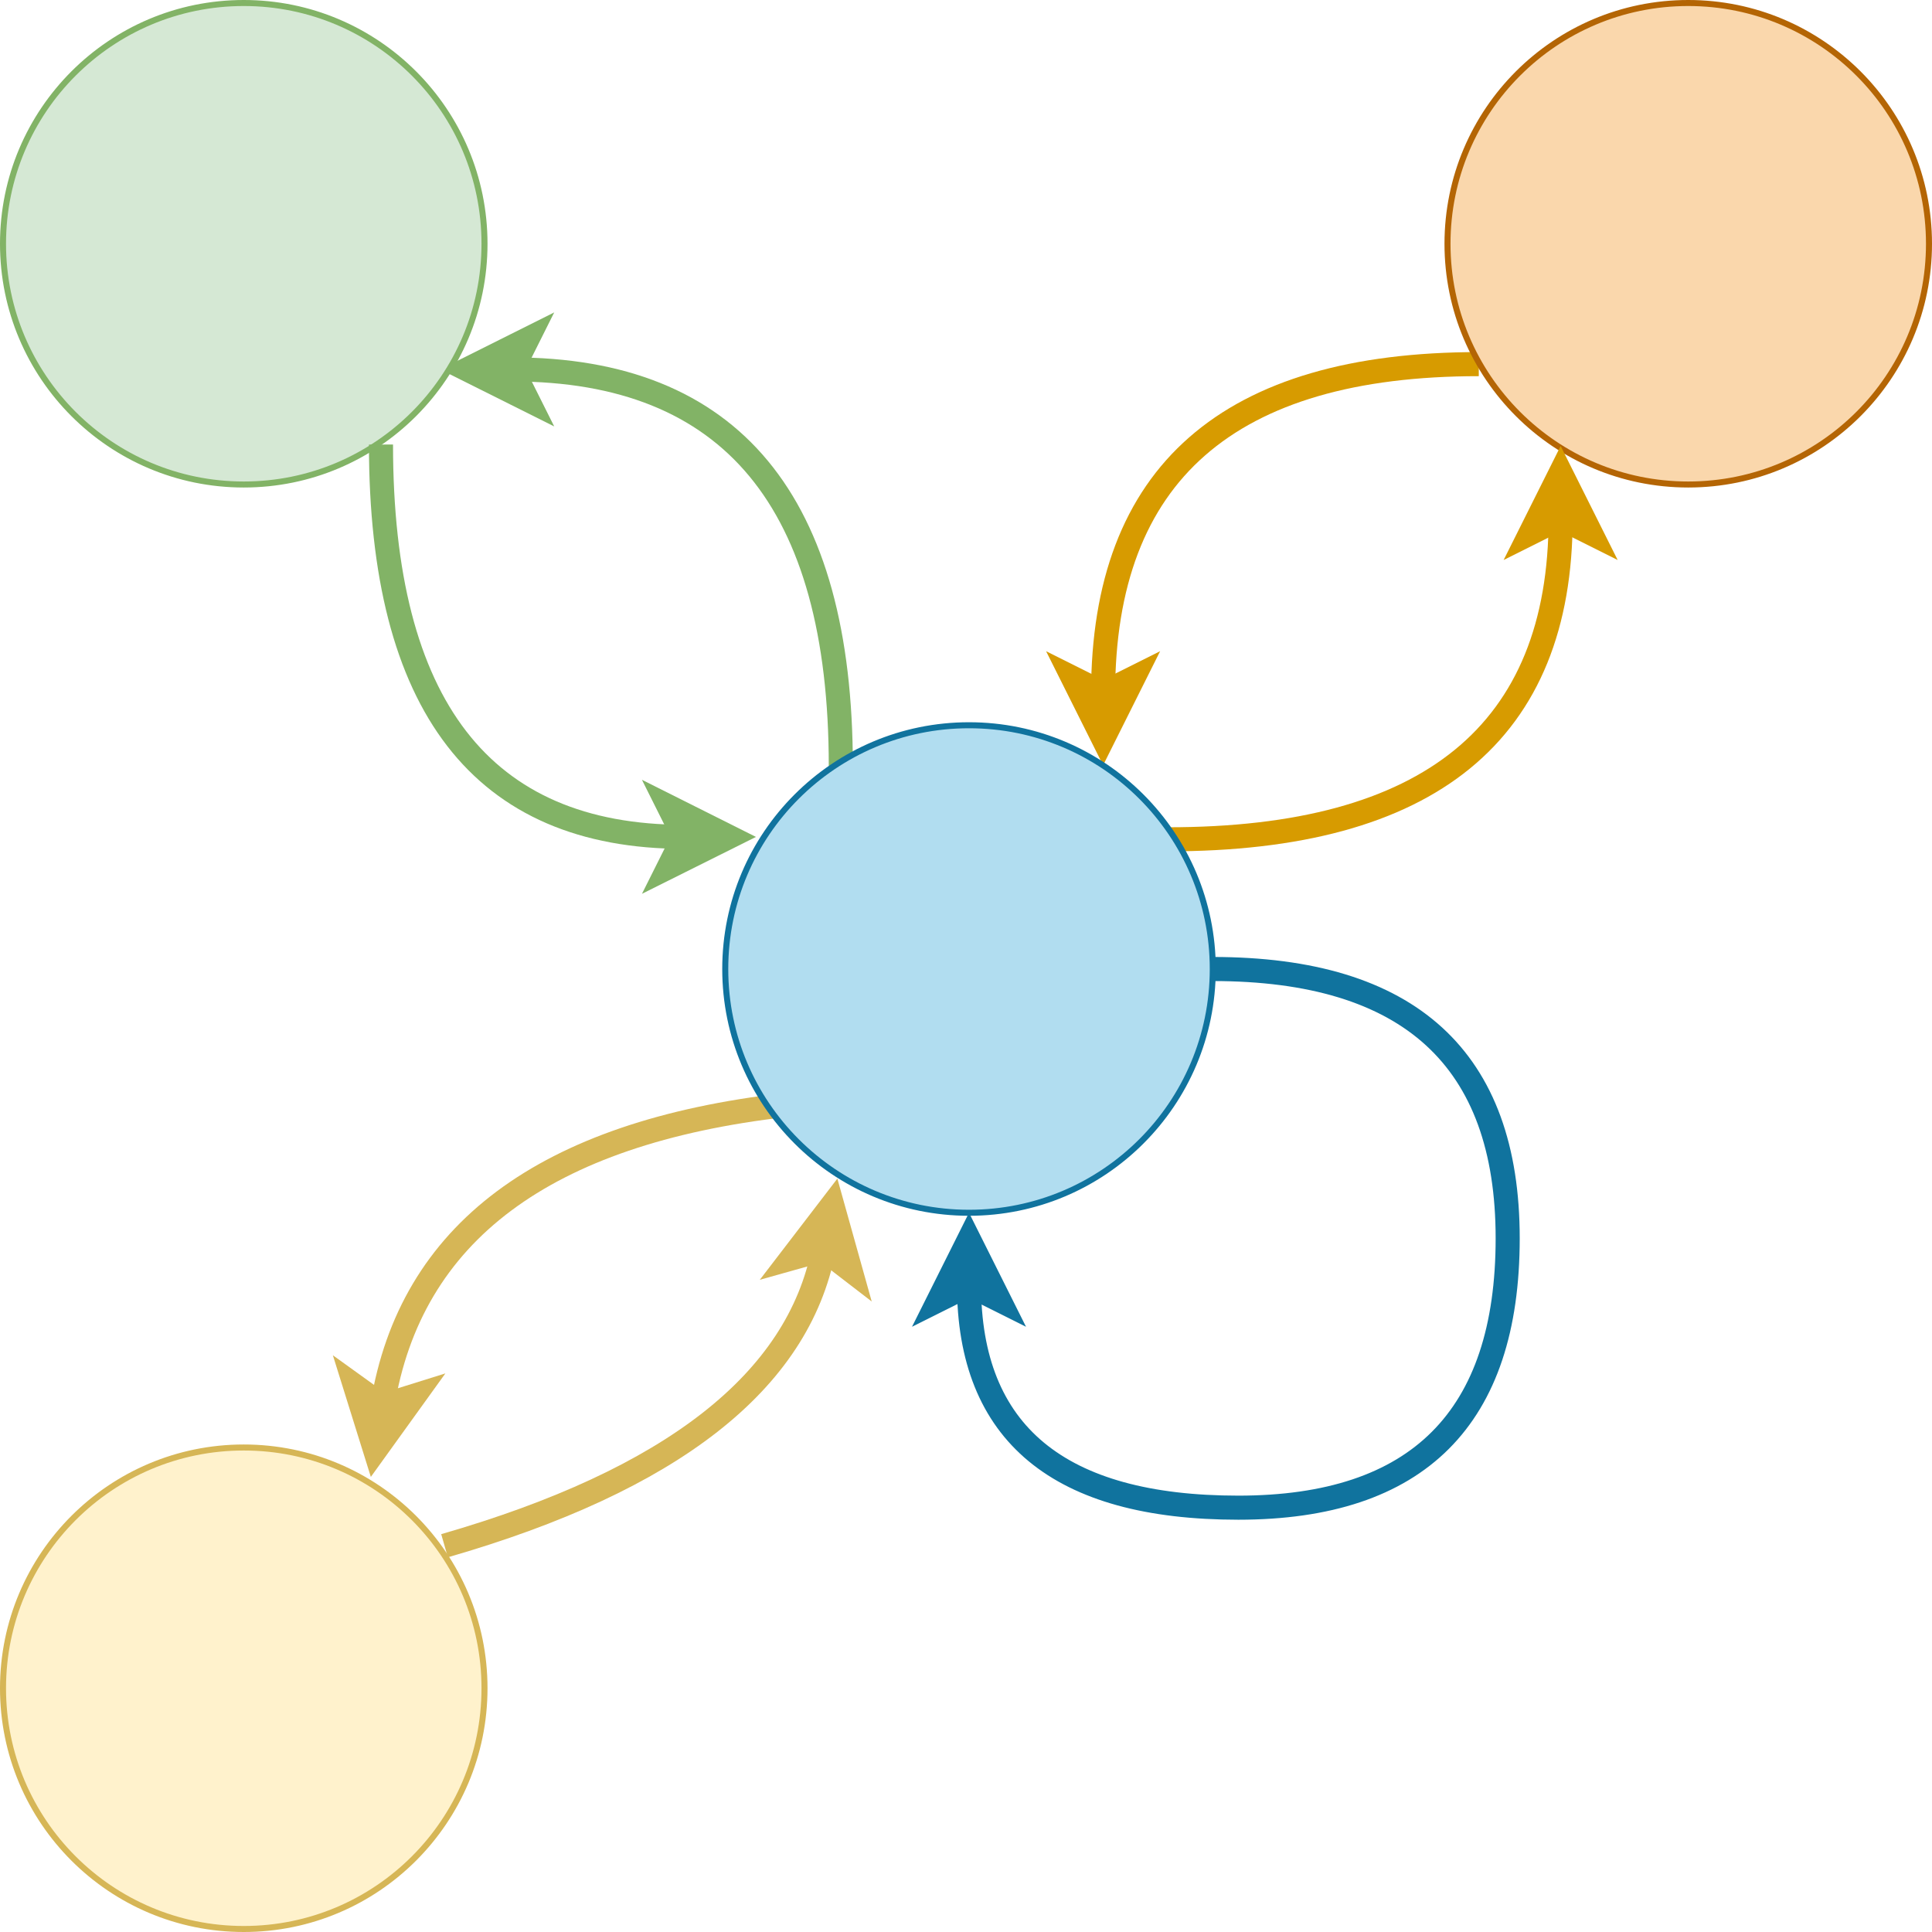
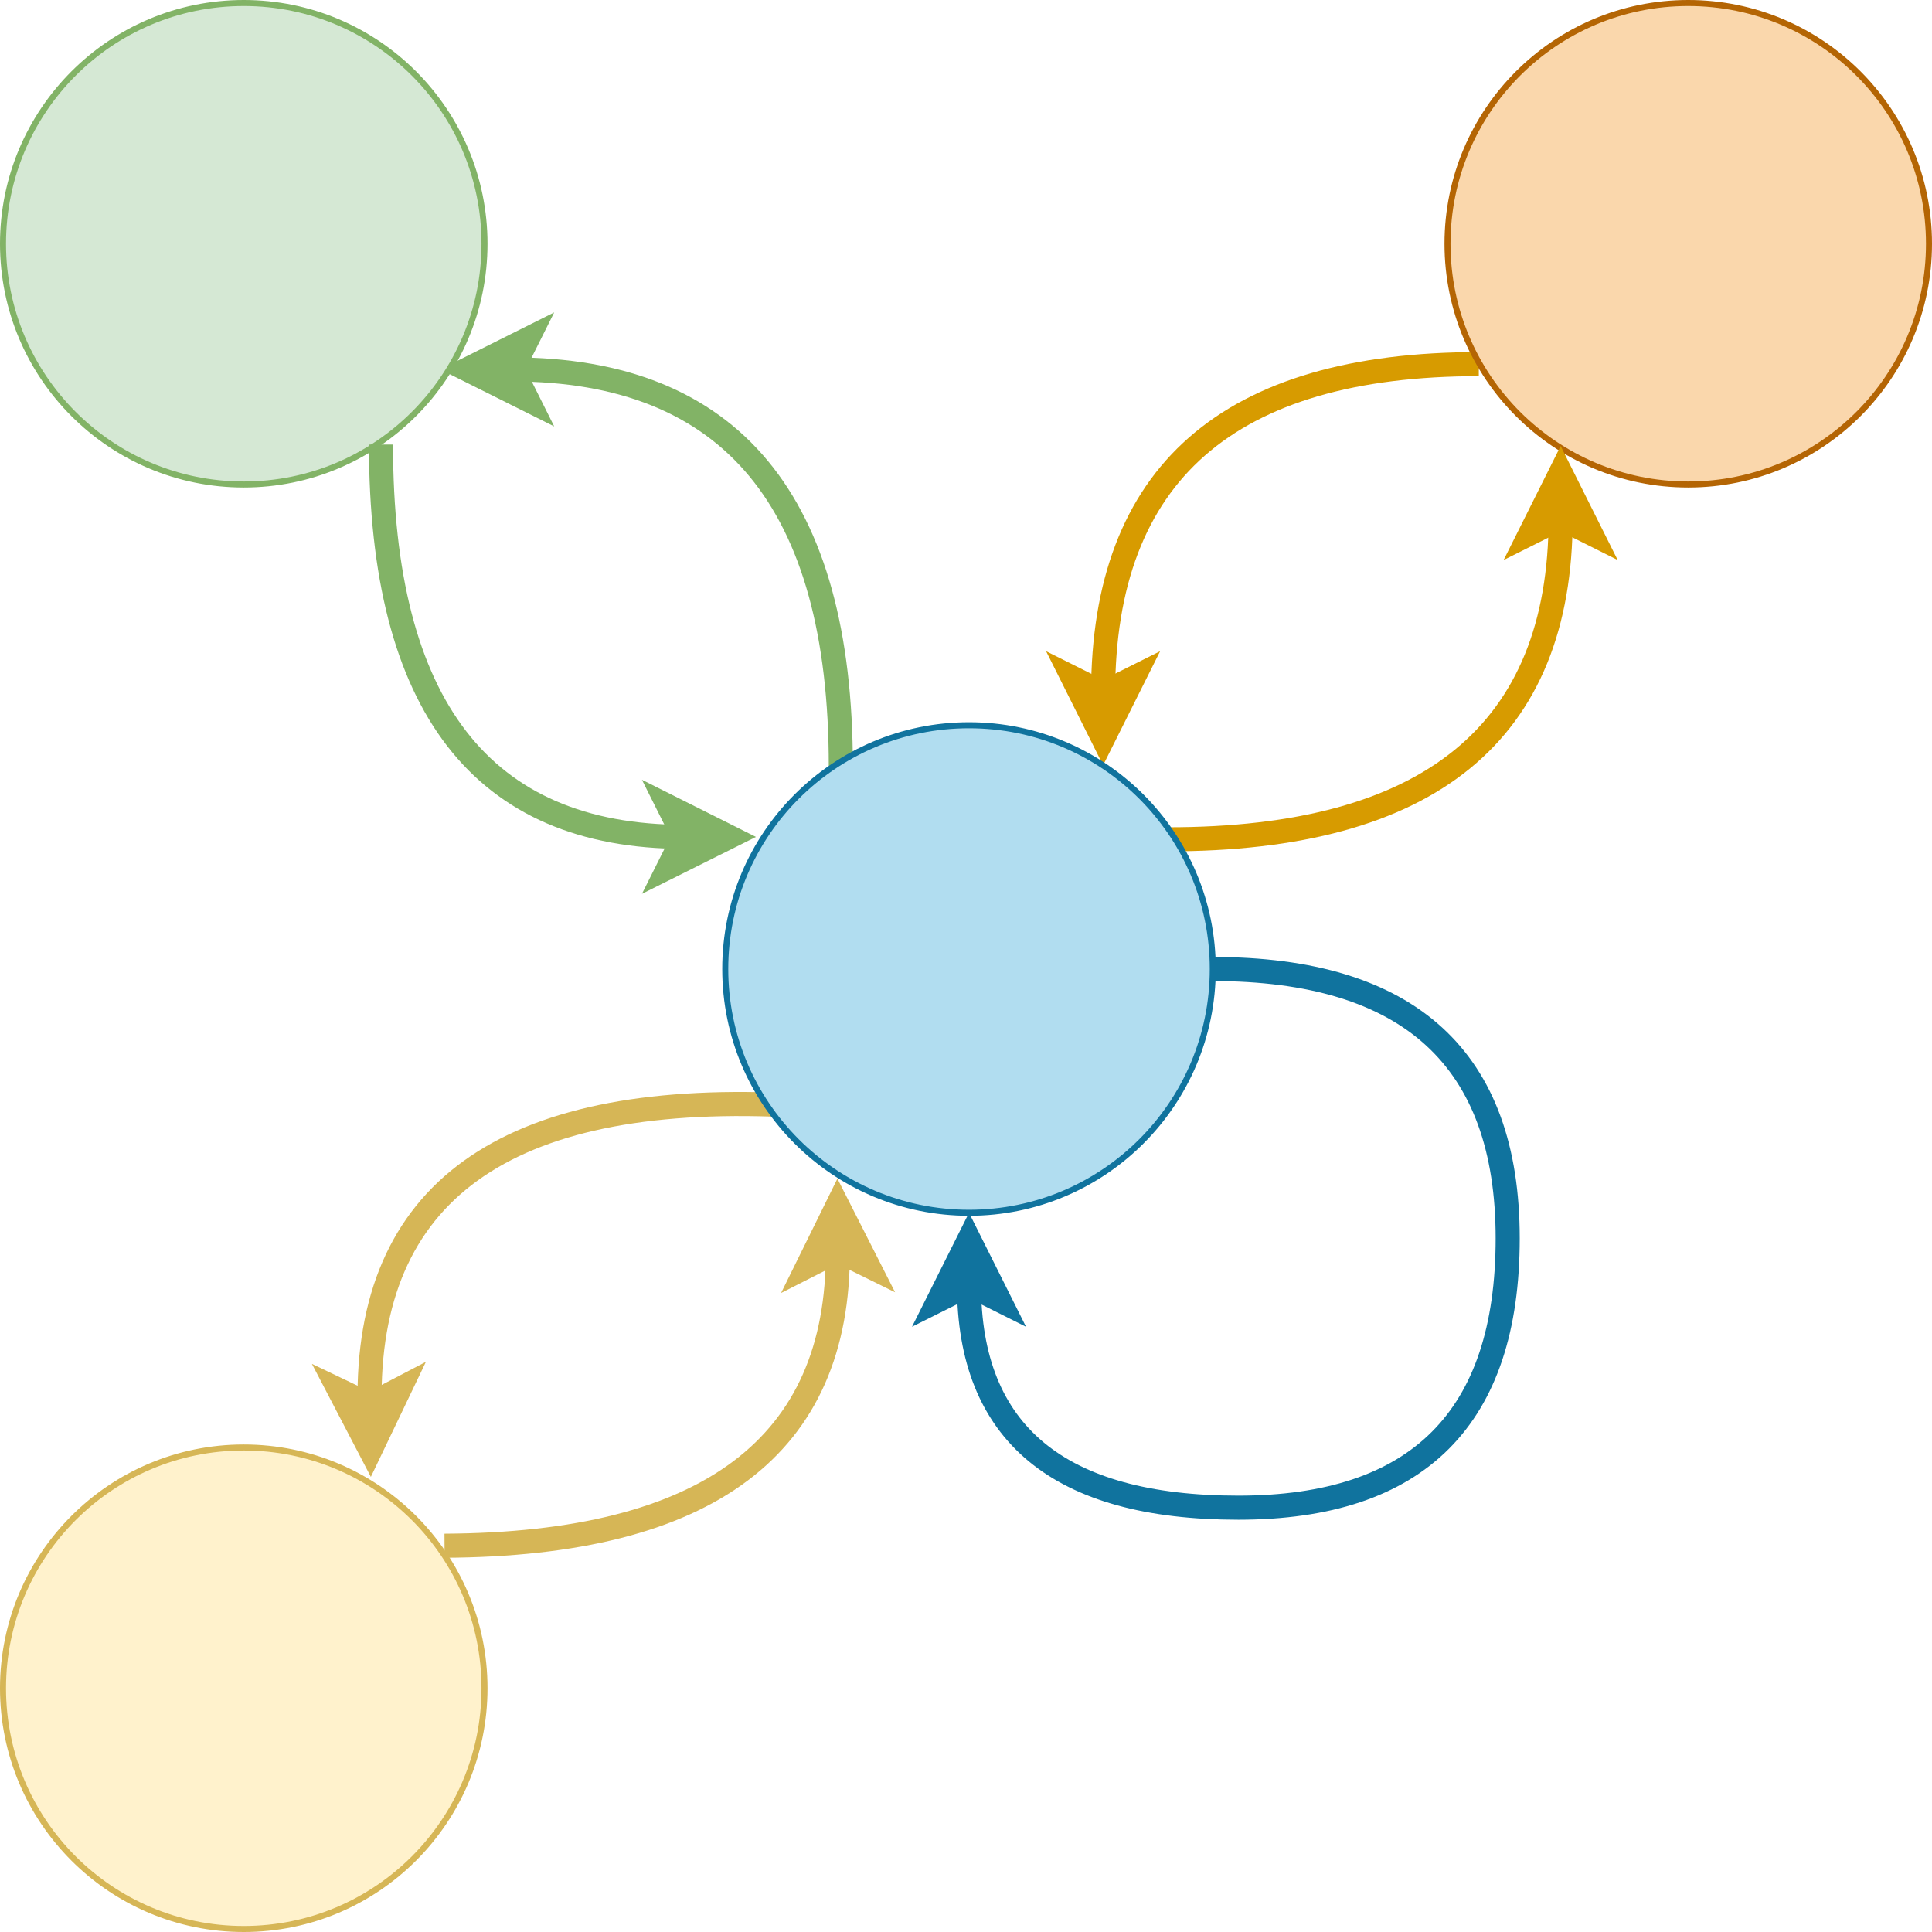
- <svg xmlns="http://www.w3.org/2000/svg" version="1.1" width="321px" height="321px" viewBox="-0.5 -0.5 321 321" content="&lt;mxfile host=&quot;Electron&quot; modified=&quot;2024-03-12T17:15:04.947Z&quot; agent=&quot;Mozilla/5.0 (Macintosh; Intel Mac OS X 10_15_7) AppleWebKit/537.36 (KHTML, like Gecko) draw.io/24.0.4 Chrome/120.0.61.109 Electron/28.1.0 Safari/537.36&quot; etag=&quot;JRQMeAPT0Sm4Q78xwvGk&quot; version=&quot;24.0.4&quot; type=&quot;device&quot;&gt;&#10;  &lt;diagram name=&quot;Page-1&quot; id=&quot;RKPvBWiPdUgW-k852GJ5&quot;&gt;&#10;    &lt;mxGraphModel dx=&quot;896&quot; dy=&quot;534&quot; grid=&quot;1&quot; gridSize=&quot;10&quot; guides=&quot;1&quot; tooltips=&quot;1&quot; connect=&quot;1&quot; arrows=&quot;1&quot; fold=&quot;1&quot; page=&quot;1&quot; pageScale=&quot;1&quot; pageWidth=&quot;827&quot; pageHeight=&quot;1169&quot; math=&quot;0&quot; shadow=&quot;0&quot;&gt;&#10;      &lt;root&gt;&#10;        &lt;mxCell id=&quot;0&quot; /&gt;&#10;        &lt;mxCell id=&quot;1&quot; parent=&quot;0&quot; /&gt;&#10;        &lt;mxCell id=&quot;Xyjjoyls6ed7M-fOswV_-16&quot; style=&quot;edgeStyle=orthogonalEdgeStyle;rounded=0;orthogonalLoop=1;jettySize=auto;html=1;exitX=0.908;exitY=0.761;exitDx=0;exitDy=0;entryX=0.237;entryY=0.084;entryDx=0;entryDy=0;curved=1;targetPerimeterSpacing=0;startArrow=classic;startFill=1;strokeWidth=4;endArrow=none;endFill=0;fillColor=#d5e8d4;strokeColor=#82b366;entryPerimeter=0;exitPerimeter=0;&quot; edge=&quot;1&quot; parent=&quot;1&quot; source=&quot;e1JbbTw_rIGk7rZiJ3f4-2&quot; target=&quot;e1JbbTw_rIGk7rZiJ3f4-1&quot;&gt;&#10;          &lt;mxGeometry relative=&quot;1&quot; as=&quot;geometry&quot; /&gt;&#10;        &lt;/mxCell&gt;&#10;        &lt;mxCell id=&quot;e1JbbTw_rIGk7rZiJ3f4-2&quot; value=&quot;&quot; style=&quot;ellipse;whiteSpace=wrap;html=1;aspect=fixed;fillColor=#d5e8d4;strokeColor=#82b366;&quot; parent=&quot;1&quot; vertex=&quot;1&quot;&gt;&#10;          &lt;mxGeometry x=&quot;240&quot; y=&quot;120&quot; width=&quot;80&quot; height=&quot;80&quot; as=&quot;geometry&quot; /&gt;&#10;        &lt;/mxCell&gt;&#10;        &lt;mxCell id=&quot;e1JbbTw_rIGk7rZiJ3f4-3&quot; value=&quot;&quot; style=&quot;ellipse;whiteSpace=wrap;html=1;aspect=fixed;fillColor=#fff2cc;strokeColor=#d6b656;&quot; parent=&quot;1&quot; vertex=&quot;1&quot;&gt;&#10;          &lt;mxGeometry x=&quot;240&quot; y=&quot;360&quot; width=&quot;80&quot; height=&quot;80&quot; as=&quot;geometry&quot; /&gt;&#10;        &lt;/mxCell&gt;&#10;        &lt;mxCell id=&quot;Xyjjoyls6ed7M-fOswV_-12&quot; style=&quot;edgeStyle=orthogonalEdgeStyle;rounded=0;orthogonalLoop=1;jettySize=auto;html=1;exitX=0.065;exitY=0.75;exitDx=0;exitDy=0;entryX=0.775;entryY=0.082;entryDx=0;entryDy=0;fillColor=#ffe6cc;strokeColor=#d79b00;strokeWidth=4;curved=1;exitPerimeter=0;entryPerimeter=0;&quot; edge=&quot;1&quot; parent=&quot;1&quot; source=&quot;e1JbbTw_rIGk7rZiJ3f4-5&quot; target=&quot;e1JbbTw_rIGk7rZiJ3f4-1&quot;&gt;&#10;          &lt;mxGeometry relative=&quot;1&quot; as=&quot;geometry&quot; /&gt;&#10;        &lt;/mxCell&gt;&#10;        &lt;mxCell id=&quot;e1JbbTw_rIGk7rZiJ3f4-5&quot; value=&quot;&quot; style=&quot;ellipse;whiteSpace=wrap;html=1;aspect=fixed;fillColor=#fad7ac;strokeColor=#b46504;&quot; parent=&quot;1&quot; vertex=&quot;1&quot;&gt;&#10;          &lt;mxGeometry x=&quot;480&quot; y=&quot;120&quot; width=&quot;80&quot; height=&quot;80&quot; as=&quot;geometry&quot; /&gt;&#10;        &lt;/mxCell&gt;&#10;        &lt;mxCell id=&quot;Xyjjoyls6ed7M-fOswV_-11&quot; style=&quot;edgeStyle=orthogonalEdgeStyle;rounded=0;orthogonalLoop=1;jettySize=auto;html=1;exitX=0.907;exitY=0.234;exitDx=0;exitDy=0;entryX=0.235;entryY=0.92;entryDx=0;entryDy=0;fillColor=#ffe6cc;strokeColor=#d79b00;strokeWidth=4;curved=1;exitPerimeter=0;entryPerimeter=0;&quot; edge=&quot;1&quot; parent=&quot;1&quot; source=&quot;e1JbbTw_rIGk7rZiJ3f4-1&quot; target=&quot;e1JbbTw_rIGk7rZiJ3f4-5&quot;&gt;&#10;          &lt;mxGeometry relative=&quot;1&quot; as=&quot;geometry&quot; /&gt;&#10;        &lt;/mxCell&gt;&#10;        &lt;mxCell id=&quot;Xyjjoyls6ed7M-fOswV_-17&quot; style=&quot;edgeStyle=orthogonalEdgeStyle;rounded=0;orthogonalLoop=1;jettySize=auto;html=1;exitX=0.063;exitY=0.229;exitDx=0;exitDy=0;entryX=0.785;entryY=0.917;entryDx=0;entryDy=0;curved=1;startArrow=classic;startFill=1;endArrow=none;endFill=0;entryPerimeter=0;exitPerimeter=0;strokeWidth=4;fillColor=#d5e8d4;strokeColor=#82b366;&quot; edge=&quot;1&quot; parent=&quot;1&quot; source=&quot;e1JbbTw_rIGk7rZiJ3f4-1&quot; target=&quot;e1JbbTw_rIGk7rZiJ3f4-2&quot;&gt;&#10;          &lt;mxGeometry relative=&quot;1&quot; as=&quot;geometry&quot; /&gt;&#10;        &lt;/mxCell&gt;&#10;        &lt;mxCell id=&quot;Xyjjoyls6ed7M-fOswV_-20&quot; style=&quot;rounded=0;orthogonalLoop=1;jettySize=auto;html=1;entryX=0.764;entryY=0.061;entryDx=0;entryDy=0;fillColor=#fff2cc;strokeColor=#d6b656;strokeWidth=4;curved=1;entryPerimeter=0;exitX=0.123;exitY=0.779;exitDx=0;exitDy=0;exitPerimeter=0;&quot; edge=&quot;1&quot; parent=&quot;1&quot; source=&quot;e1JbbTw_rIGk7rZiJ3f4-1&quot; target=&quot;e1JbbTw_rIGk7rZiJ3f4-3&quot;&gt;&#10;          &lt;mxGeometry relative=&quot;1&quot; as=&quot;geometry&quot;&gt;&#10;            &lt;mxPoint x=&quot;364&quot; y=&quot;303&quot; as=&quot;sourcePoint&quot; /&gt;&#10;            &lt;Array as=&quot;points&quot;&gt;&#10;              &lt;mxPoint x=&quot;310&quot; y=&quot;310&quot; /&gt;&#10;            &lt;/Array&gt;&#10;          &lt;/mxGeometry&gt;&#10;        &lt;/mxCell&gt;&#10;        &lt;mxCell id=&quot;e1JbbTw_rIGk7rZiJ3f4-1&quot; value=&quot;&quot; style=&quot;ellipse;whiteSpace=wrap;html=1;aspect=fixed;fillColor=#b1ddf0;strokeColor=#10739e;&quot; parent=&quot;1&quot; vertex=&quot;1&quot;&gt;&#10;          &lt;mxGeometry x=&quot;360&quot; y=&quot;240&quot; width=&quot;81&quot; height=&quot;81&quot; as=&quot;geometry&quot; /&gt;&#10;        &lt;/mxCell&gt;&#10;        &lt;mxCell id=&quot;Xyjjoyls6ed7M-fOswV_-23&quot; style=&quot;rounded=0;orthogonalLoop=1;jettySize=auto;html=1;fillColor=#fff2cc;strokeColor=#d6b656;strokeWidth=4;exitX=0.917;exitY=0.204;exitDx=0;exitDy=0;entryX=0.23;entryY=0.93;entryDx=0;entryDy=0;entryPerimeter=0;exitPerimeter=0;curved=1;&quot; edge=&quot;1&quot; parent=&quot;1&quot; source=&quot;e1JbbTw_rIGk7rZiJ3f4-3&quot; target=&quot;e1JbbTw_rIGk7rZiJ3f4-1&quot;&gt;&#10;          &lt;mxGeometry relative=&quot;1&quot; as=&quot;geometry&quot;&gt;&#10;            &lt;mxPoint x=&quot;411&quot; y=&quot;401&quot; as=&quot;sourcePoint&quot; /&gt;&#10;            &lt;mxPoint x=&quot;408&quot; y=&quot;310&quot; as=&quot;targetPoint&quot; /&gt;&#10;            &lt;Array as=&quot;points&quot;&gt;&#10;              &lt;mxPoint x=&quot;370&quot; y=&quot;360&quot; /&gt;&#10;            &lt;/Array&gt;&#10;          &lt;/mxGeometry&gt;&#10;        &lt;/mxCell&gt;&#10;        &lt;mxCell id=&quot;Xyjjoyls6ed7M-fOswV_-28&quot; style=&quot;edgeStyle=orthogonalEdgeStyle;rounded=0;orthogonalLoop=1;jettySize=auto;html=1;entryX=0.5;entryY=1;entryDx=0;entryDy=0;exitX=1;exitY=0.5;exitDx=0;exitDy=0;curved=1;strokeWidth=4;fillColor=#b1ddf0;strokeColor=#10739e;&quot; edge=&quot;1&quot; parent=&quot;1&quot; source=&quot;e1JbbTw_rIGk7rZiJ3f4-1&quot; target=&quot;e1JbbTw_rIGk7rZiJ3f4-1&quot;&gt;&#10;          &lt;mxGeometry relative=&quot;1&quot; as=&quot;geometry&quot;&gt;&#10;            &lt;Array as=&quot;points&quot;&gt;&#10;              &lt;mxPoint x=&quot;490&quot; y=&quot;281&quot; /&gt;&#10;              &lt;mxPoint x=&quot;490&quot; y=&quot;370&quot; /&gt;&#10;              &lt;mxPoint x=&quot;401&quot; y=&quot;370&quot; /&gt;&#10;            &lt;/Array&gt;&#10;          &lt;/mxGeometry&gt;&#10;        &lt;/mxCell&gt;&#10;      &lt;/root&gt;&#10;    &lt;/mxGraphModel&gt;&#10;  &lt;/diagram&gt;&#10;&lt;/mxfile&gt;&#10;">
+ <svg xmlns="http://www.w3.org/2000/svg" version="1.1" width="321px" height="321px" viewBox="-0.5 -0.5 321 321" content="&lt;mxfile host=&quot;Electron&quot; modified=&quot;2024-03-14T17:17:14.896Z&quot; agent=&quot;Mozilla/5.0 (Macintosh; Intel Mac OS X 10_15_7) AppleWebKit/537.36 (KHTML, like Gecko) draw.io/24.0.4 Chrome/120.0.61.109 Electron/28.1.0 Safari/537.36&quot; etag=&quot;q2eHTYGBoa9GrhzUvijX&quot; version=&quot;24.0.4&quot; type=&quot;device&quot;&gt;&#10;  &lt;diagram name=&quot;Page-1&quot; id=&quot;RKPvBWiPdUgW-k852GJ5&quot;&gt;&#10;    &lt;mxGraphModel dx=&quot;1562&quot; dy=&quot;852&quot; grid=&quot;1&quot; gridSize=&quot;10&quot; guides=&quot;1&quot; tooltips=&quot;1&quot; connect=&quot;1&quot; arrows=&quot;1&quot; fold=&quot;1&quot; page=&quot;1&quot; pageScale=&quot;1&quot; pageWidth=&quot;827&quot; pageHeight=&quot;1169&quot; math=&quot;0&quot; shadow=&quot;0&quot;&gt;&#10;      &lt;root&gt;&#10;        &lt;mxCell id=&quot;0&quot; /&gt;&#10;        &lt;mxCell id=&quot;1&quot; parent=&quot;0&quot; /&gt;&#10;        &lt;mxCell id=&quot;Xyjjoyls6ed7M-fOswV_-16&quot; style=&quot;edgeStyle=orthogonalEdgeStyle;rounded=0;orthogonalLoop=1;jettySize=auto;html=1;exitX=0.908;exitY=0.761;exitDx=0;exitDy=0;entryX=0.237;entryY=0.084;entryDx=0;entryDy=0;curved=1;targetPerimeterSpacing=0;startArrow=classic;startFill=1;strokeWidth=4;endArrow=none;endFill=0;fillColor=#d5e8d4;strokeColor=#82b366;entryPerimeter=0;exitPerimeter=0;&quot; parent=&quot;1&quot; source=&quot;e1JbbTw_rIGk7rZiJ3f4-2&quot; target=&quot;e1JbbTw_rIGk7rZiJ3f4-1&quot; edge=&quot;1&quot;&gt;&#10;          &lt;mxGeometry relative=&quot;1&quot; as=&quot;geometry&quot; /&gt;&#10;        &lt;/mxCell&gt;&#10;        &lt;mxCell id=&quot;e1JbbTw_rIGk7rZiJ3f4-2&quot; value=&quot;&quot; style=&quot;ellipse;whiteSpace=wrap;html=1;aspect=fixed;fillColor=#d5e8d4;strokeColor=#82b366;&quot; parent=&quot;1&quot; vertex=&quot;1&quot;&gt;&#10;          &lt;mxGeometry x=&quot;240&quot; y=&quot;120&quot; width=&quot;80&quot; height=&quot;80&quot; as=&quot;geometry&quot; /&gt;&#10;        &lt;/mxCell&gt;&#10;        &lt;mxCell id=&quot;e1JbbTw_rIGk7rZiJ3f4-3&quot; value=&quot;&quot; style=&quot;ellipse;whiteSpace=wrap;html=1;aspect=fixed;fillColor=#fff2cc;strokeColor=#d6b656;&quot; parent=&quot;1&quot; vertex=&quot;1&quot;&gt;&#10;          &lt;mxGeometry x=&quot;240&quot; y=&quot;360&quot; width=&quot;80&quot; height=&quot;80&quot; as=&quot;geometry&quot; /&gt;&#10;        &lt;/mxCell&gt;&#10;        &lt;mxCell id=&quot;Xyjjoyls6ed7M-fOswV_-12&quot; style=&quot;edgeStyle=orthogonalEdgeStyle;rounded=0;orthogonalLoop=1;jettySize=auto;html=1;exitX=0.065;exitY=0.75;exitDx=0;exitDy=0;entryX=0.775;entryY=0.082;entryDx=0;entryDy=0;fillColor=#ffe6cc;strokeColor=#d79b00;strokeWidth=4;curved=1;exitPerimeter=0;entryPerimeter=0;&quot; parent=&quot;1&quot; source=&quot;e1JbbTw_rIGk7rZiJ3f4-5&quot; target=&quot;e1JbbTw_rIGk7rZiJ3f4-1&quot; edge=&quot;1&quot;&gt;&#10;          &lt;mxGeometry relative=&quot;1&quot; as=&quot;geometry&quot; /&gt;&#10;        &lt;/mxCell&gt;&#10;        &lt;mxCell id=&quot;e1JbbTw_rIGk7rZiJ3f4-5&quot; value=&quot;&quot; style=&quot;ellipse;whiteSpace=wrap;html=1;aspect=fixed;fillColor=#fad7ac;strokeColor=#b46504;&quot; parent=&quot;1&quot; vertex=&quot;1&quot;&gt;&#10;          &lt;mxGeometry x=&quot;480&quot; y=&quot;120&quot; width=&quot;80&quot; height=&quot;80&quot; as=&quot;geometry&quot; /&gt;&#10;        &lt;/mxCell&gt;&#10;        &lt;mxCell id=&quot;Xyjjoyls6ed7M-fOswV_-11&quot; style=&quot;edgeStyle=orthogonalEdgeStyle;rounded=0;orthogonalLoop=1;jettySize=auto;html=1;exitX=0.907;exitY=0.234;exitDx=0;exitDy=0;entryX=0.235;entryY=0.92;entryDx=0;entryDy=0;fillColor=#ffe6cc;strokeColor=#d79b00;strokeWidth=4;curved=1;exitPerimeter=0;entryPerimeter=0;&quot; parent=&quot;1&quot; source=&quot;e1JbbTw_rIGk7rZiJ3f4-1&quot; target=&quot;e1JbbTw_rIGk7rZiJ3f4-5&quot; edge=&quot;1&quot;&gt;&#10;          &lt;mxGeometry relative=&quot;1&quot; as=&quot;geometry&quot; /&gt;&#10;        &lt;/mxCell&gt;&#10;        &lt;mxCell id=&quot;Xyjjoyls6ed7M-fOswV_-17&quot; style=&quot;edgeStyle=orthogonalEdgeStyle;rounded=0;orthogonalLoop=1;jettySize=auto;html=1;exitX=0.063;exitY=0.229;exitDx=0;exitDy=0;entryX=0.785;entryY=0.917;entryDx=0;entryDy=0;curved=1;startArrow=classic;startFill=1;endArrow=none;endFill=0;entryPerimeter=0;exitPerimeter=0;strokeWidth=4;fillColor=#d5e8d4;strokeColor=#82b366;&quot; parent=&quot;1&quot; source=&quot;e1JbbTw_rIGk7rZiJ3f4-1&quot; target=&quot;e1JbbTw_rIGk7rZiJ3f4-2&quot; edge=&quot;1&quot;&gt;&#10;          &lt;mxGeometry relative=&quot;1&quot; as=&quot;geometry&quot; /&gt;&#10;        &lt;/mxCell&gt;&#10;        &lt;mxCell id=&quot;Xyjjoyls6ed7M-fOswV_-20&quot; style=&quot;rounded=0;orthogonalLoop=1;jettySize=auto;html=1;entryX=0.764;entryY=0.061;entryDx=0;entryDy=0;fillColor=#fff2cc;strokeColor=#d6b656;strokeWidth=4;curved=1;entryPerimeter=0;exitX=0.123;exitY=0.779;exitDx=0;exitDy=0;exitPerimeter=0;&quot; parent=&quot;1&quot; source=&quot;e1JbbTw_rIGk7rZiJ3f4-1&quot; target=&quot;e1JbbTw_rIGk7rZiJ3f4-3&quot; edge=&quot;1&quot;&gt;&#10;          &lt;mxGeometry relative=&quot;1&quot; as=&quot;geometry&quot;&gt;&#10;            &lt;mxPoint x=&quot;364&quot; y=&quot;303&quot; as=&quot;sourcePoint&quot; /&gt;&#10;            &lt;Array as=&quot;points&quot;&gt;&#10;              &lt;mxPoint x=&quot;300&quot; y=&quot;300&quot; /&gt;&#10;            &lt;/Array&gt;&#10;          &lt;/mxGeometry&gt;&#10;        &lt;/mxCell&gt;&#10;        &lt;mxCell id=&quot;e1JbbTw_rIGk7rZiJ3f4-1&quot; value=&quot;&quot; style=&quot;ellipse;whiteSpace=wrap;html=1;aspect=fixed;fillColor=#b1ddf0;strokeColor=#10739e;&quot; parent=&quot;1&quot; vertex=&quot;1&quot;&gt;&#10;          &lt;mxGeometry x=&quot;360&quot; y=&quot;240&quot; width=&quot;81&quot; height=&quot;81&quot; as=&quot;geometry&quot; /&gt;&#10;        &lt;/mxCell&gt;&#10;        &lt;mxCell id=&quot;Xyjjoyls6ed7M-fOswV_-23&quot; style=&quot;rounded=0;orthogonalLoop=1;jettySize=auto;html=1;fillColor=#fff2cc;strokeColor=#d6b656;strokeWidth=4;exitX=0.917;exitY=0.204;exitDx=0;exitDy=0;entryX=0.23;entryY=0.93;entryDx=0;entryDy=0;entryPerimeter=0;exitPerimeter=0;curved=1;&quot; parent=&quot;1&quot; source=&quot;e1JbbTw_rIGk7rZiJ3f4-3&quot; target=&quot;e1JbbTw_rIGk7rZiJ3f4-1&quot; edge=&quot;1&quot;&gt;&#10;          &lt;mxGeometry relative=&quot;1&quot; as=&quot;geometry&quot;&gt;&#10;            &lt;mxPoint x=&quot;411&quot; y=&quot;401&quot; as=&quot;sourcePoint&quot; /&gt;&#10;            &lt;mxPoint x=&quot;408&quot; y=&quot;310&quot; as=&quot;targetPoint&quot; /&gt;&#10;            &lt;Array as=&quot;points&quot;&gt;&#10;              &lt;mxPoint x=&quot;379&quot; y=&quot;376&quot; /&gt;&#10;            &lt;/Array&gt;&#10;          &lt;/mxGeometry&gt;&#10;        &lt;/mxCell&gt;&#10;        &lt;mxCell id=&quot;Xyjjoyls6ed7M-fOswV_-28&quot; style=&quot;edgeStyle=orthogonalEdgeStyle;rounded=0;orthogonalLoop=1;jettySize=auto;html=1;entryX=0.5;entryY=1;entryDx=0;entryDy=0;exitX=1;exitY=0.5;exitDx=0;exitDy=0;curved=1;strokeWidth=4;fillColor=#b1ddf0;strokeColor=#10739e;&quot; parent=&quot;1&quot; source=&quot;e1JbbTw_rIGk7rZiJ3f4-1&quot; target=&quot;e1JbbTw_rIGk7rZiJ3f4-1&quot; edge=&quot;1&quot;&gt;&#10;          &lt;mxGeometry relative=&quot;1&quot; as=&quot;geometry&quot;&gt;&#10;            &lt;Array as=&quot;points&quot;&gt;&#10;              &lt;mxPoint x=&quot;490&quot; y=&quot;281&quot; /&gt;&#10;              &lt;mxPoint x=&quot;490&quot; y=&quot;370&quot; /&gt;&#10;              &lt;mxPoint x=&quot;401&quot; y=&quot;370&quot; /&gt;&#10;            &lt;/Array&gt;&#10;          &lt;/mxGeometry&gt;&#10;        &lt;/mxCell&gt;&#10;      &lt;/root&gt;&#10;    &lt;/mxGraphModel&gt;&#10;  &lt;/diagram&gt;&#10;&lt;/mxfile&gt;&#10;">
  <defs />
  <g>
    <g>
-       <path d="M 84.61 60.88 Q 139.19 60.87 139.2 126.8" fill="none" stroke="#82b366" stroke-width="4" stroke-miterlimit="10" pointer-events="stroke" />
+       <path d="M 84.61 60.88 Q 139.2 60.9 139.2 126.8" fill="none" stroke="#82b366" stroke-width="4" stroke-miterlimit="10" pointer-events="stroke" />
      <path d="M 77.11 60.88 L 87.11 55.88 L 84.61 60.88 L 87.11 65.88 Z" fill="#82b366" stroke="#82b366" stroke-width="4" stroke-miterlimit="10" pointer-events="all" />
    </g>
    <g>
      <ellipse cx="40" cy="40" rx="40" ry="40" fill="#d5e8d4" stroke="#82b366" pointer-events="all" />
    </g>
    <g>
      <ellipse cx="40" cy="280" rx="40" ry="40" fill="#fff2cc" stroke="#d6b656" pointer-events="all" />
    </g>
    <g>
-       <path d="M 245.2 60 Q 182.81 60 182.78 114.67" fill="none" stroke="#d79b00" stroke-width="4" stroke-miterlimit="10" pointer-events="stroke" />
+       <path d="M 245.2 60 Q 182.8 60 182.78 114.67" fill="none" stroke="#d79b00" stroke-width="4" stroke-miterlimit="10" pointer-events="stroke" />
      <path d="M 182.78 122.17 L 177.78 112.17 L 182.78 114.67 L 187.78 112.17 Z" fill="#d79b00" stroke="#d79b00" stroke-width="4" stroke-miterlimit="10" pointer-events="all" />
    </g>
    <g>
      <ellipse cx="280" cy="40" rx="40" ry="40" fill="#fad7ac" stroke="#b46504" pointer-events="all" />
    </g>
    <g>
-       <path d="M 193.47 138.95 Q 258.81 139 258.8 85.57" fill="none" stroke="#d79b00" stroke-width="4" stroke-miterlimit="10" pointer-events="stroke" />
+       <path d="M 193.47 138.95 Q 258.8 139 258.8 85.57" fill="none" stroke="#d79b00" stroke-width="4" stroke-miterlimit="10" pointer-events="stroke" />
      <path d="M 258.8 78.07 L 263.8 88.07 L 258.8 85.57 L 253.8 88.07 Z" fill="#d79b00" stroke="#d79b00" stroke-width="4" stroke-miterlimit="10" pointer-events="all" />
    </g>
    <g>
-       <path d="M 113.13 138.54 Q 62.81 138.5 62.8 73.36" fill="none" stroke="#82b366" stroke-width="4" stroke-miterlimit="10" pointer-events="stroke" />
+       <path d="M 113.13 138.54 Q 62.8 138.5 62.8 73.36" fill="none" stroke="#82b366" stroke-width="4" stroke-miterlimit="10" pointer-events="stroke" />
      <path d="M 120.63 138.55 L 110.63 143.54 L 113.13 138.54 L 110.63 133.54 Z" fill="#82b366" stroke="#82b366" stroke-width="4" stroke-miterlimit="10" pointer-events="all" />
    </g>
    <g>
-       <path d="M 129.96 183.1 Q 70 190 63.03 233.06" fill="none" stroke="#d6b656" stroke-width="4" stroke-miterlimit="10" pointer-events="stroke" />
-       <path d="M 61.83 240.47 L 58.5 229.8 L 63.03 233.06 L 68.37 231.39 Z" fill="#d6b656" stroke="#d6b656" stroke-width="4" stroke-miterlimit="10" pointer-events="all" />
+       <path d="M 129.96 183.1 Q 60 180 60.91 232.91" fill="none" stroke="#d6b656" stroke-width="4" stroke-miterlimit="10" pointer-events="stroke" />
+       <path d="M 61.04 240.41 L 55.87 230.5 L 60.91 232.91 L 65.87 230.32 Z" fill="#d6b656" stroke="#d6b656" stroke-width="4" stroke-miterlimit="10" pointer-events="all" />
    </g>
    <g>
      <ellipse cx="160.5" cy="160.5" rx="40.5" ry="40.5" fill="#b1ddf0" stroke="#10739e" pointer-events="all" />
    </g>
    <g>
-       <path d="M 73.36 256.32 Q 130 240 136.36 207.08" fill="none" stroke="#d6b656" stroke-width="4" stroke-miterlimit="10" pointer-events="stroke" />
-       <path d="M 137.78 199.72 L 140.79 210.49 L 136.36 207.08 L 130.98 208.59 Z" fill="#d6b656" stroke="#d6b656" stroke-width="4" stroke-miterlimit="10" pointer-events="all" />
+       <path d="M 73.36 256.32 Q 139 256 138.7 207.3" fill="none" stroke="#d6b656" stroke-width="4" stroke-miterlimit="10" pointer-events="stroke" />
+       <path d="M 138.66 199.8 L 143.72 209.77 L 138.7 207.3 L 133.72 209.83 Z" fill="#d6b656" stroke="#d6b656" stroke-width="4" stroke-miterlimit="10" pointer-events="all" />
    </g>
    <g>
      <path d="M 201 160.5 Q 250 160.5 250 205.25 Q 250 250 205.25 250 Q 160.5 250 160.5 212.97" fill="none" stroke="#10739e" stroke-width="4" stroke-miterlimit="10" pointer-events="stroke" />
      <path d="M 160.5 205.47 L 165.5 215.47 L 160.5 212.97 L 155.5 215.47 Z" fill="#10739e" stroke="#10739e" stroke-width="4" stroke-miterlimit="10" pointer-events="all" />
    </g>
  </g>
</svg>
